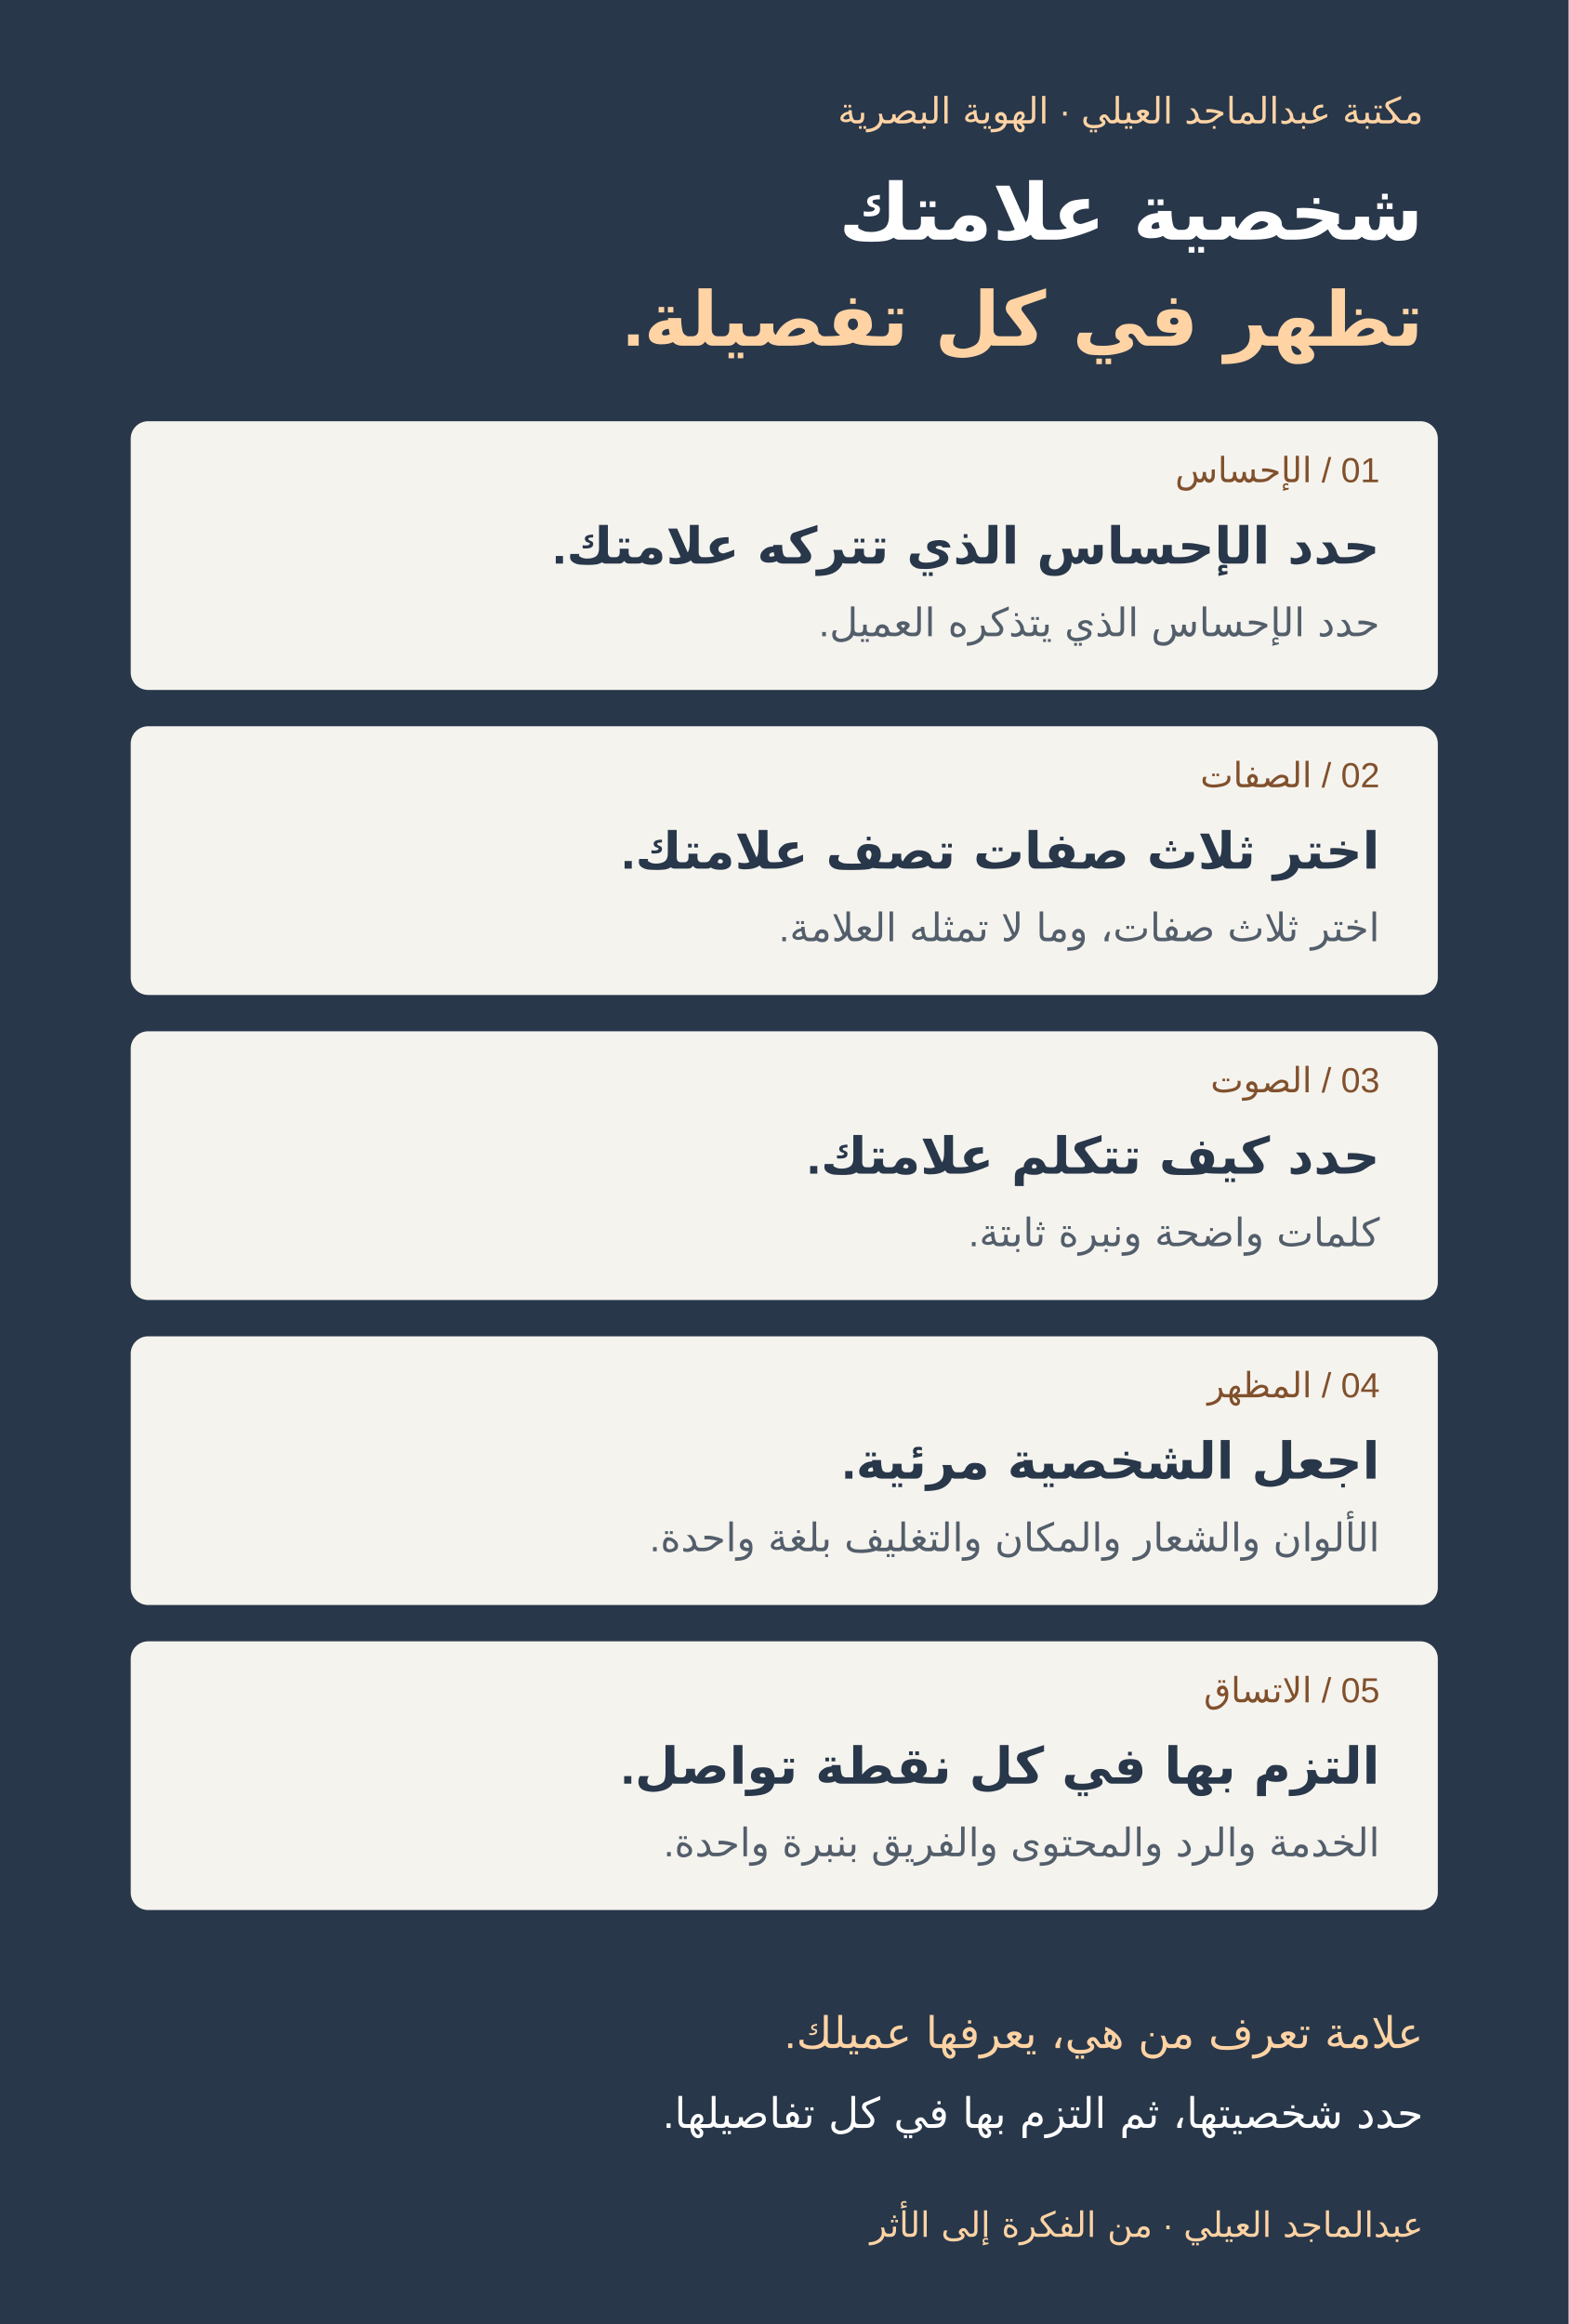
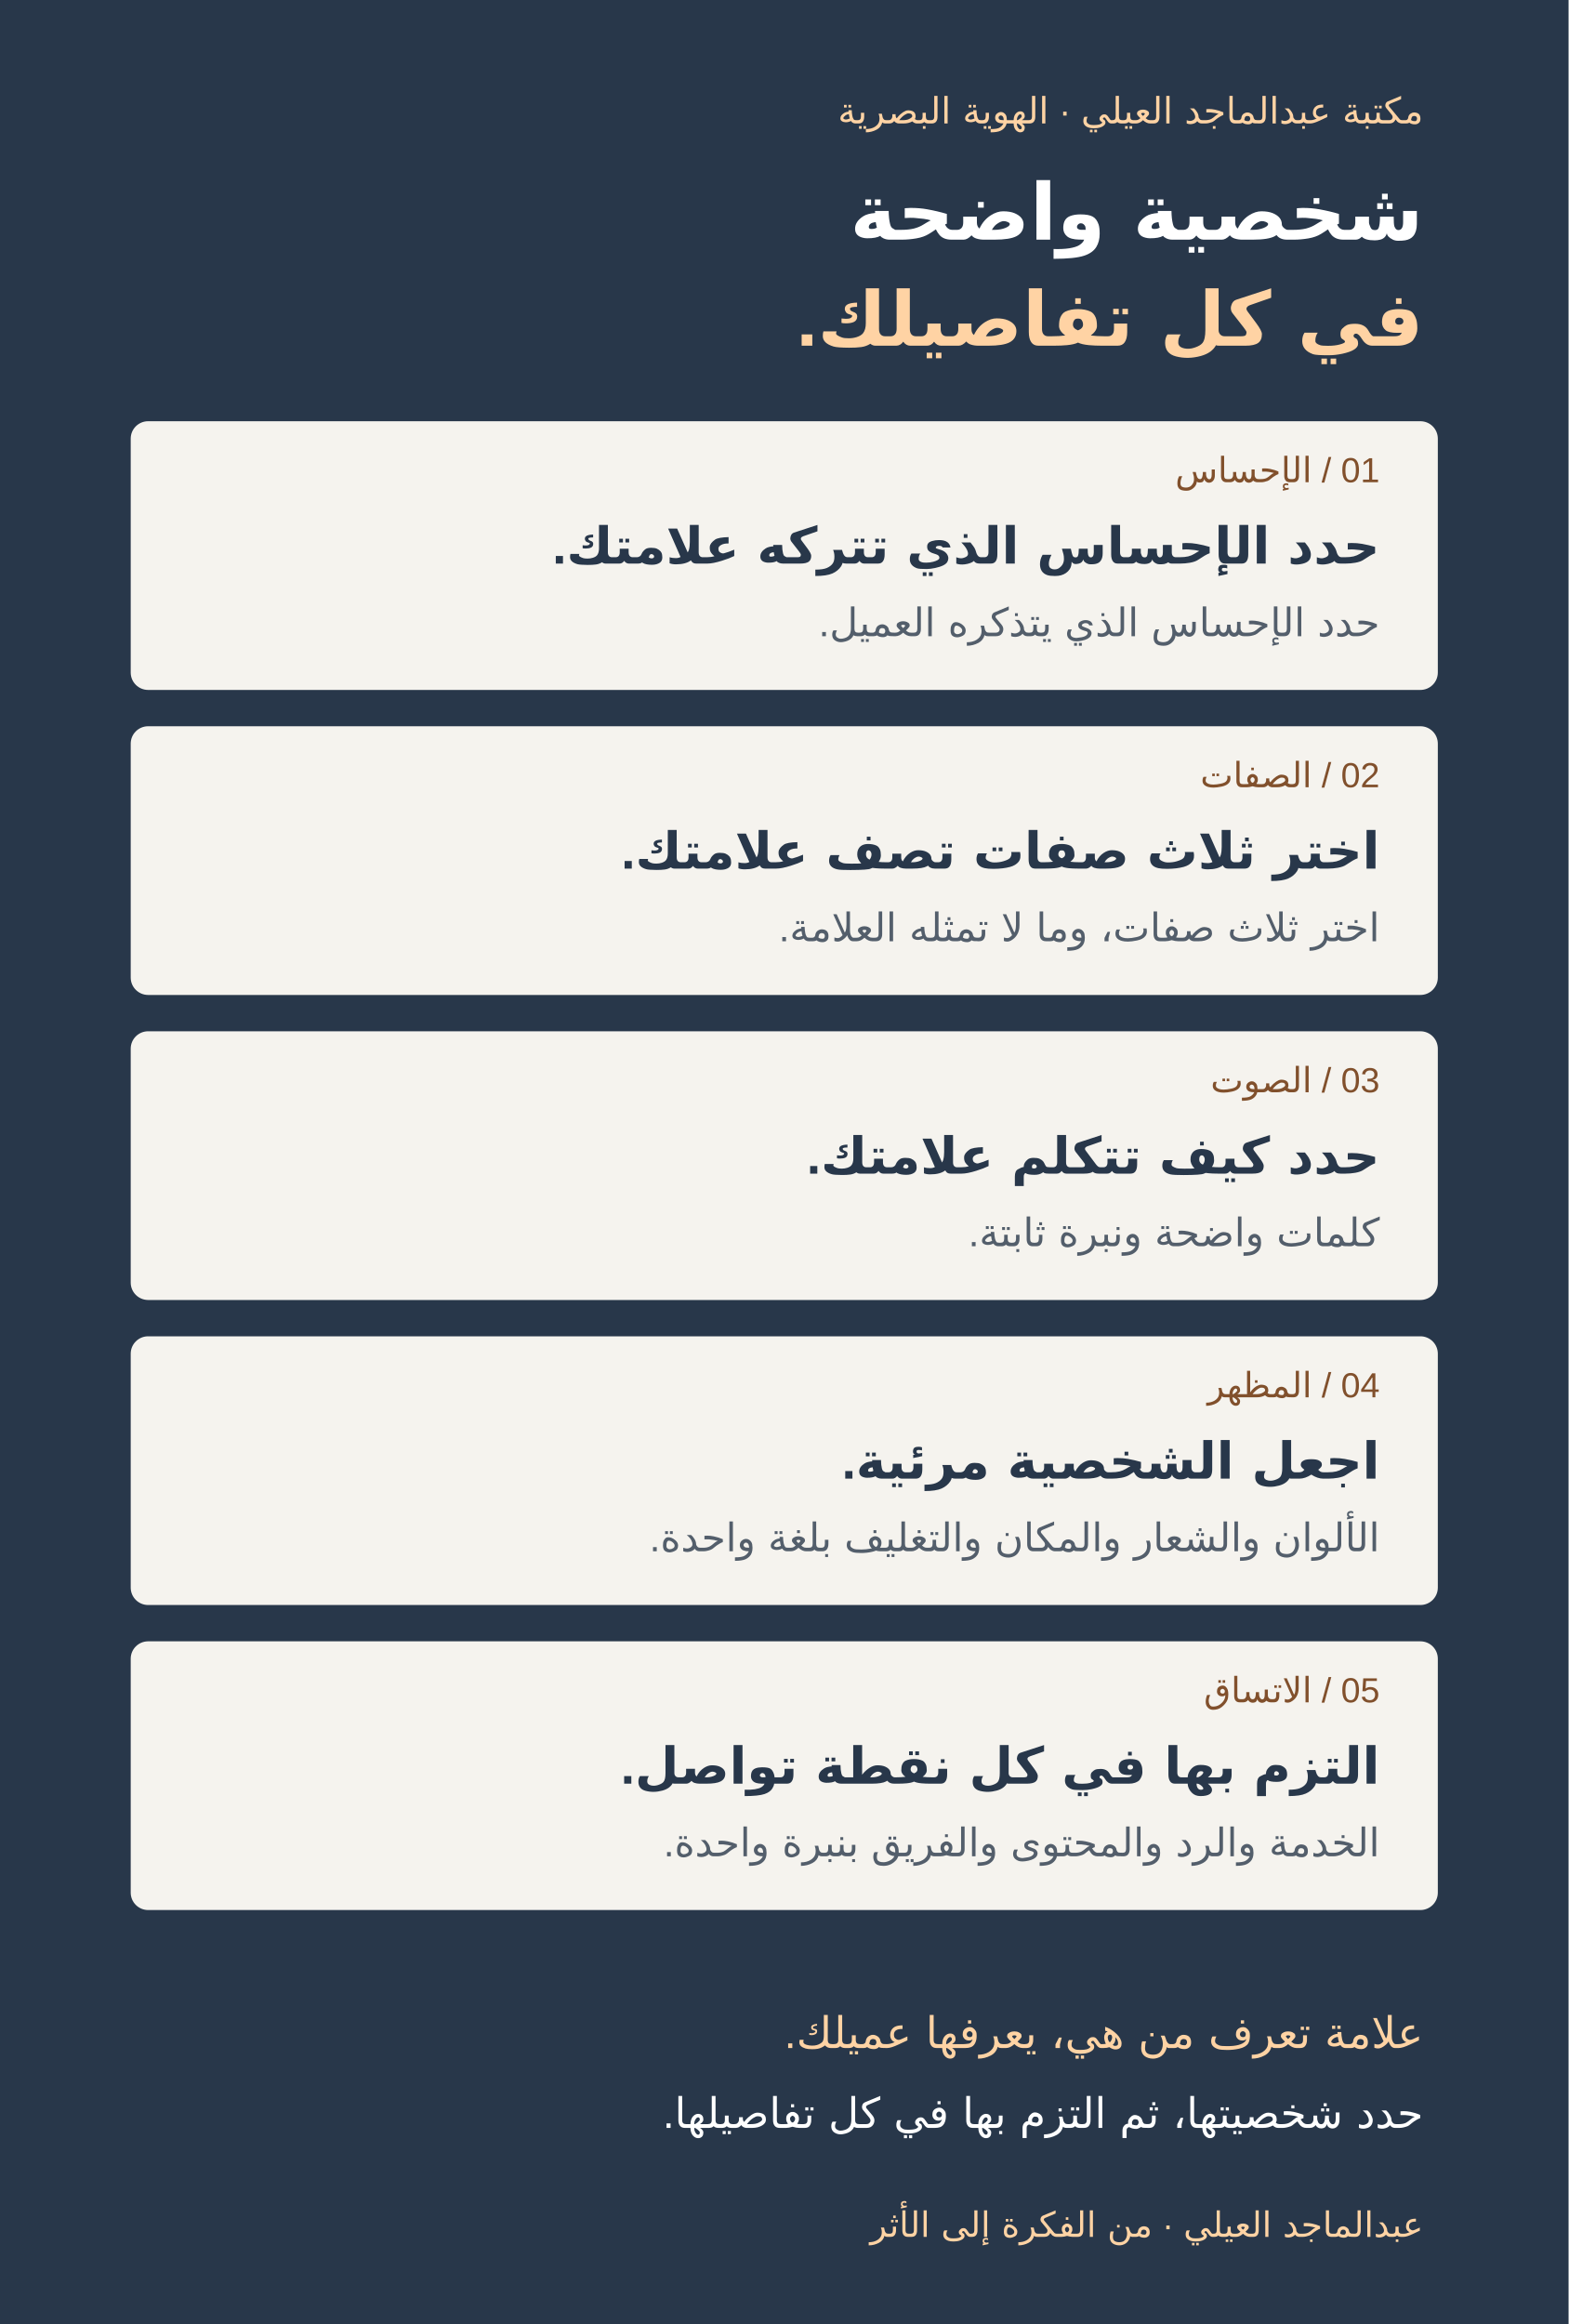
<svg xmlns="http://www.w3.org/2000/svg" width="1080" height="1600" viewBox="0 0 1080 1600" role="img" aria-labelledby="title desc">
  <rect width="1080" height="1600" fill="#28374a" />
  <g direction="rtl" text-anchor="start" font-family="Tahoma,Arial,sans-serif">
    <text x="980" y="85" fill="#ffd3a4" font-size="25">مكتبة عبدالماجد العيلي · الهوية البصرية</text>
-     <text x="980" y="165" fill="white" font-size="54" font-weight="bold">شخصية علامتك</text>
-     <text x="980" y="238" fill="#ffd3a4" font-size="52" font-weight="bold">تظهر في كل تفصيلة.</text>
+     <text x="980" y="165" fill="white" font-size="54" font-weight="bold">شخصية واضحة</text>
+     <text x="980" y="238" fill="#ffd3a4" font-size="52" font-weight="bold">في كل تفاصيلك.</text>
    <rect x="90" y="290" width="900" height="185" rx="12" fill="#f5f3ee" />
    <text x="950" y="332" font-size="24" fill="#81502c">01 / الإحساس</text>
    <text x="950" y="388" font-size="35" font-weight="bold" fill="#28374a">حدد الإحساس الذي تتركه علامتك.</text>
    <text x="950" y="438" font-size="27" fill="#535e6b">حدد الإحساس الذي يتذكره العميل.</text>
    <rect x="90" y="500" width="900" height="185" rx="12" fill="#f5f3ee" />
    <text x="950" y="542" font-size="24" fill="#81502c">02 / الصفات</text>
    <text x="950" y="598" font-size="35" font-weight="bold" fill="#28374a">اختر ثلاث صفات تصف علامتك.</text>
    <text x="950" y="648" font-size="27" fill="#535e6b">اختر ثلاث صفات، وما لا تمثله العلامة.</text>
    <rect x="90" y="710" width="900" height="185" rx="12" fill="#f5f3ee" />
    <text x="950" y="752" font-size="24" fill="#81502c">03 / الصوت</text>
    <text x="950" y="808" font-size="35" font-weight="bold" fill="#28374a">حدد كيف تتكلم علامتك.</text>
    <text x="950" y="858" font-size="27" fill="#535e6b">كلمات واضحة ونبرة ثابتة.</text>
    <rect x="90" y="920" width="900" height="185" rx="12" fill="#f5f3ee" />
    <text x="950" y="962" font-size="24" fill="#81502c">04 / المظهر</text>
    <text x="950" y="1018" font-size="35" font-weight="bold" fill="#28374a">اجعل الشخصية مرئية.</text>
    <text x="950" y="1068" font-size="27" fill="#535e6b">الألوان والشعار والمكان والتغليف بلغة واحدة.</text>
    <rect x="90" y="1130" width="900" height="185" rx="12" fill="#f5f3ee" />
    <text x="950" y="1172" font-size="24" fill="#81502c">05 / الاتساق</text>
    <text x="950" y="1228" font-size="35" font-weight="bold" fill="#28374a">التزم بها في كل نقطة تواصل.</text>
    <text x="950" y="1278" font-size="27" fill="#535e6b">الخدمة والرد والمحتوى والفريق بنبرة واحدة.</text>
    <text x="980" y="1410" fill="#ffd3a4" font-size="30">علامة تعرف من هي، يعرفها عميلك.</text>
    <text x="980" y="1465" fill="white" font-size="29">حدد شخصيتها، ثم التزم بها في كل تفاصيلها.</text>
    <text x="980" y="1540" fill="#ffd3a4" font-size="24">عبدالماجد العيلي · من الفكرة إلى الأثر</text>
  </g>
</svg>
